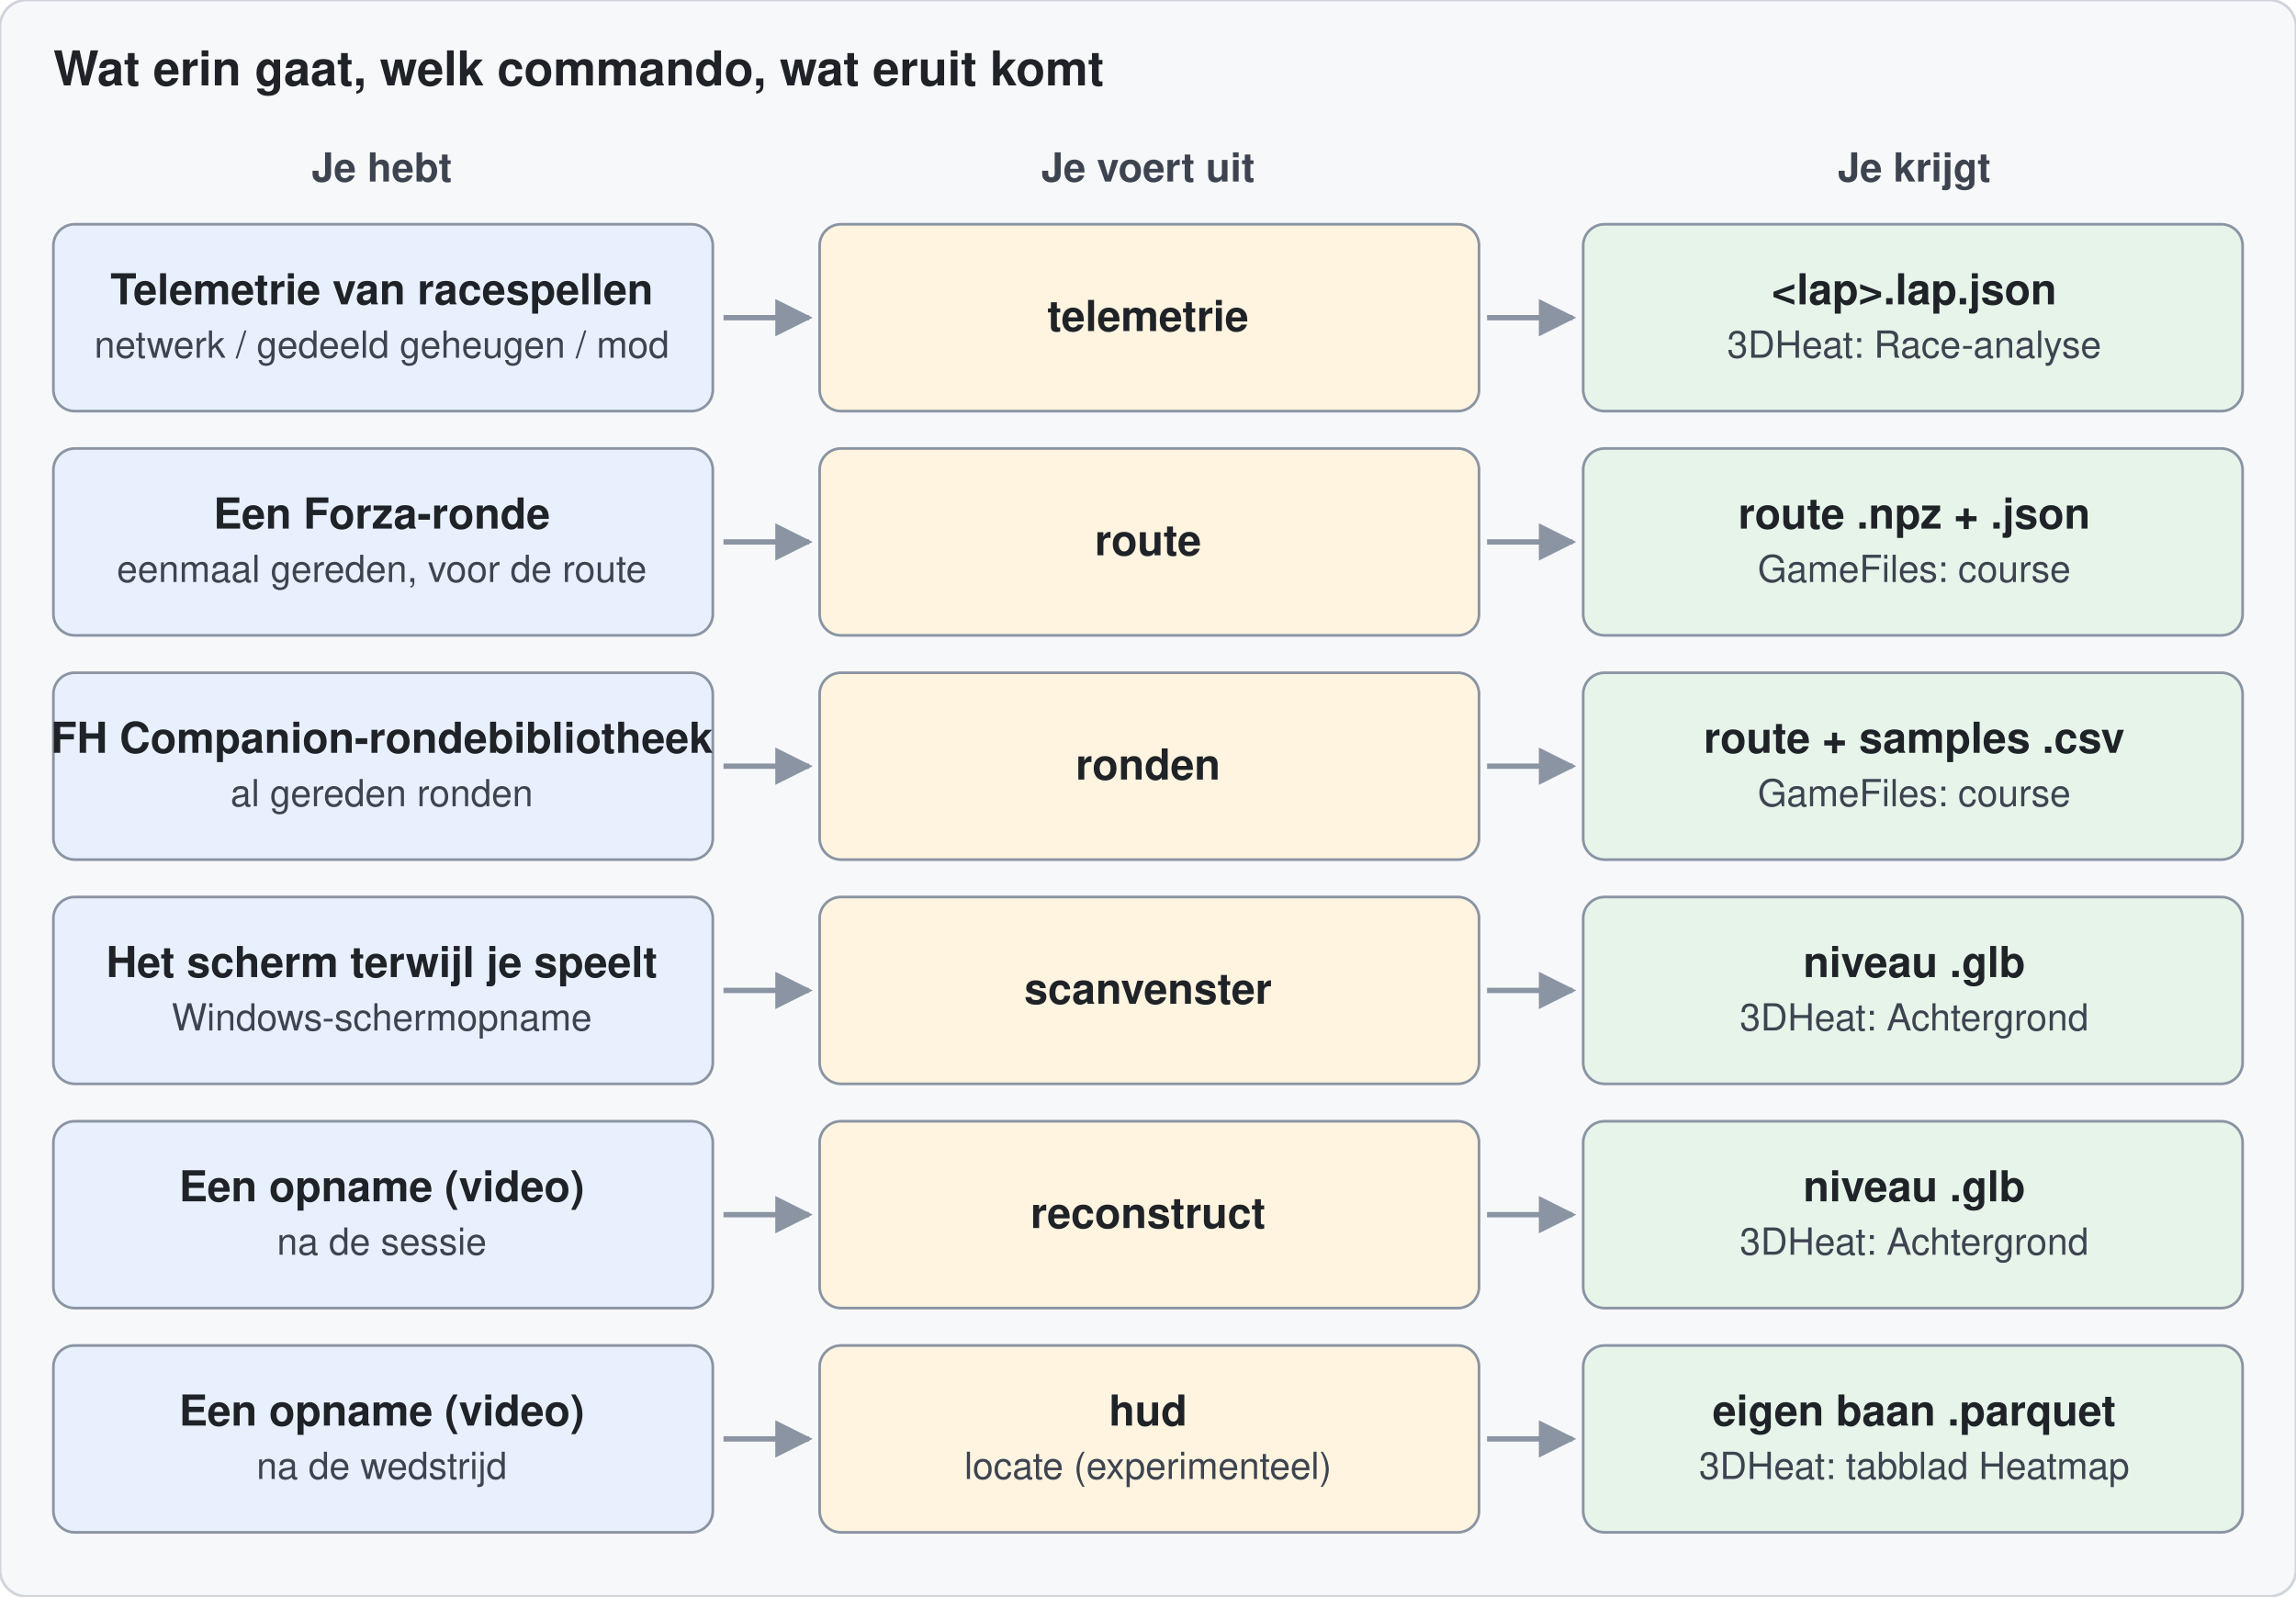
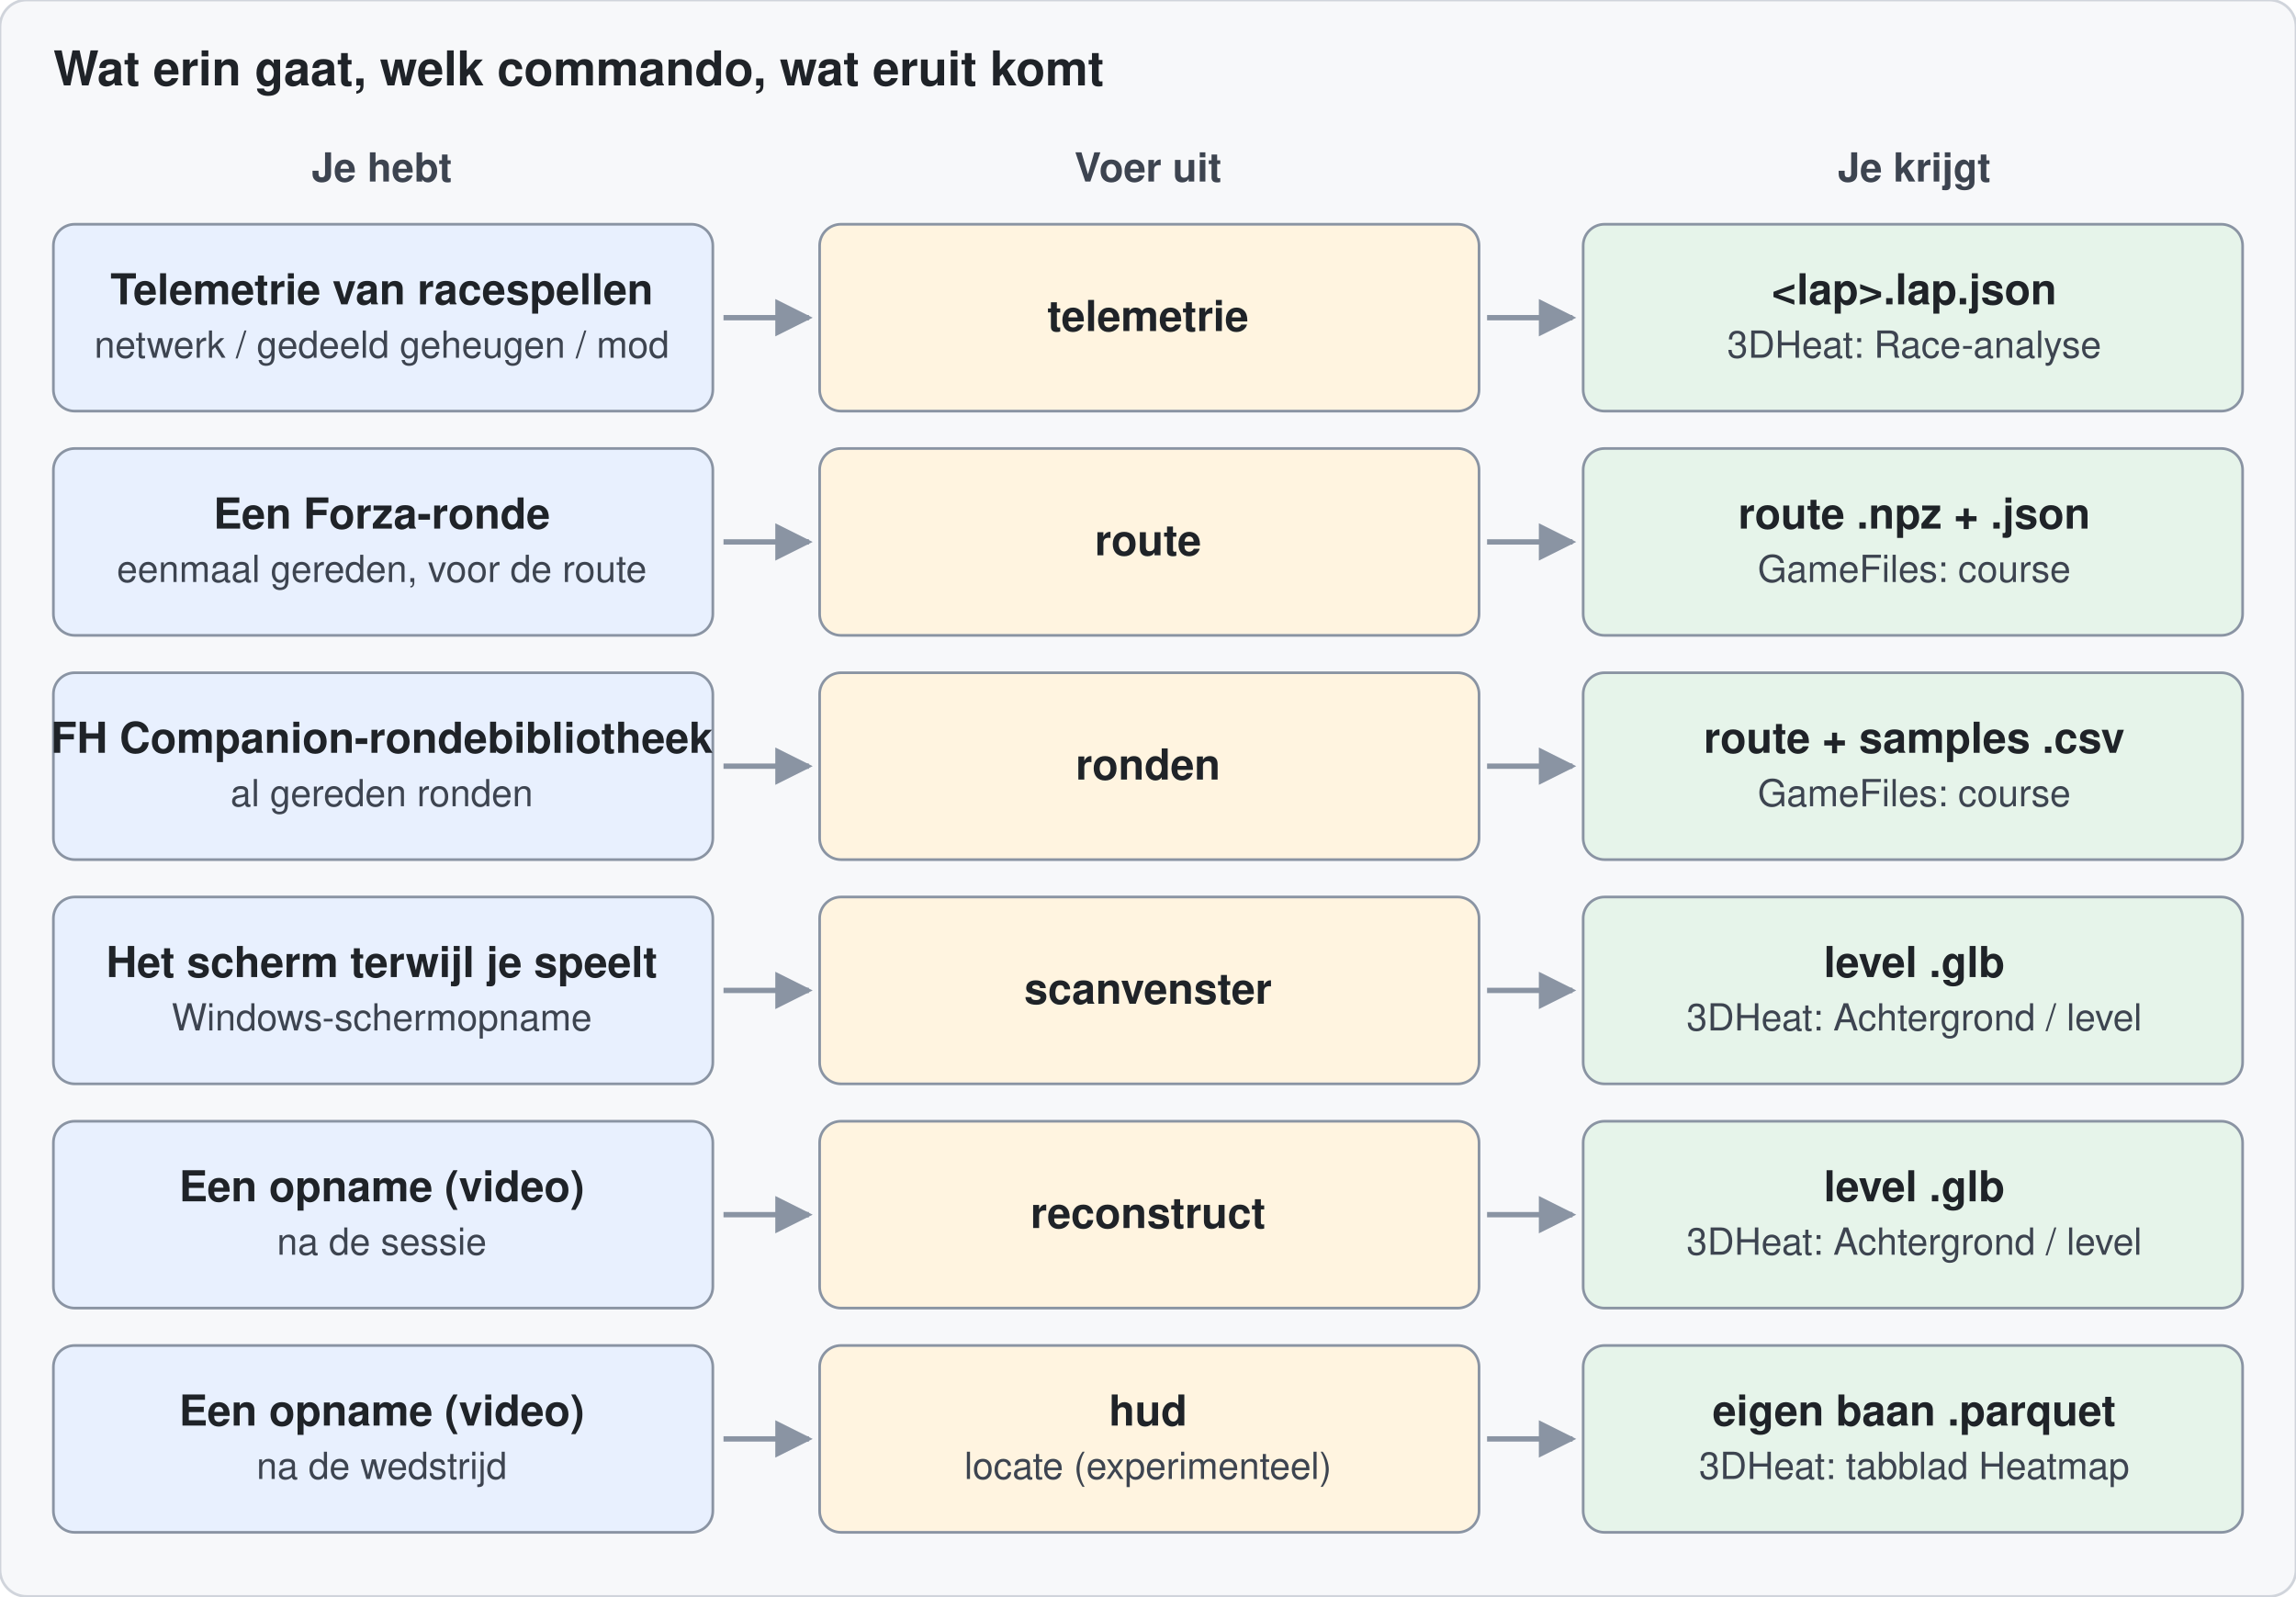
<svg xmlns="http://www.w3.org/2000/svg" width="860" height="598" viewBox="0 0 860 598" role="img" aria-label="What goes in, which command, what comes out">
  <rect width="860" height="598" rx="10" fill="#f7f8fa" stroke="#d0d4db" />
  <defs>
    <marker id="a" viewBox="0 0 10 10" refX="9" refY="5" markerWidth="7" markerHeight="7" orient="auto-start-reverse">
      <path d="M0,0 L10,5 L0,10 z" fill="#8a94a3" />
    </marker>
  </defs>
  <text x="20" y="32" font-family="Segoe UI,Helvetica,Arial,sans-serif" font-size="18" font-weight="600" fill="#1f2328" text-anchor="start">Wat erin gaat, welk commando, wat eruit komt</text>
  <text x="143" y="68" font-family="Segoe UI,Helvetica,Arial,sans-serif" font-size="15" font-weight="600" fill="#3d4450" text-anchor="middle">Je hebt</text>
-   <text x="430" y="68" font-family="Segoe UI,Helvetica,Arial,sans-serif" font-size="15" font-weight="600" fill="#3d4450" text-anchor="middle">Je voert uit</text>
+   <text x="430" y="68" font-family="Segoe UI,Helvetica,Arial,sans-serif" font-size="15" font-weight="600" fill="#3d4450" text-anchor="middle">Voer uit</text>
  <text x="717" y="68" font-family="Segoe UI,Helvetica,Arial,sans-serif" font-size="15" font-weight="600" fill="#3d4450" text-anchor="middle">Je krijgt</text>
  <rect x="20" y="84" width="247" height="70" rx="8" fill="#e8f0fe" stroke="#8a94a3" />
  <text x="143" y="114" font-family="Segoe UI,Helvetica,Arial,sans-serif" font-size="16" font-weight="600" fill="#1f2328" text-anchor="middle">Telemetrie van racespellen</text>
  <text x="143" y="134" font-family="Segoe UI,Helvetica,Arial,sans-serif" font-size="14" font-weight="400" fill="#3d4450" text-anchor="middle">netwerk / gedeeld geheugen / mod</text>
  <rect x="307" y="84" width="247" height="70" rx="8" fill="#fff4e0" stroke="#8a94a3" />
  <text x="430" y="124" font-family="Segoe UI,Helvetica,Arial,sans-serif" font-size="16" font-weight="600" fill="#1f2328" text-anchor="middle">telemetrie</text>
  <line x1="271" y1="119.0" x2="303" y2="119.0" stroke="#8a94a3" stroke-width="2" marker-end="url(#a)" />
  <rect x="593" y="84" width="247" height="70" rx="8" fill="#e6f4ea" stroke="#8a94a3" />
  <text x="717" y="114" font-family="Segoe UI,Helvetica,Arial,sans-serif" font-size="16" font-weight="600" fill="#1f2328" text-anchor="middle">&lt;lap&gt;.lap.json</text>
  <text x="717" y="134" font-family="Segoe UI,Helvetica,Arial,sans-serif" font-size="14" font-weight="400" fill="#3d4450" text-anchor="middle">3DHeat: Race-analyse</text>
  <line x1="557" y1="119.0" x2="589" y2="119.0" stroke="#8a94a3" stroke-width="2" marker-end="url(#a)" />
  <rect x="20" y="168" width="247" height="70" rx="8" fill="#e8f0fe" stroke="#8a94a3" />
  <text x="143" y="198" font-family="Segoe UI,Helvetica,Arial,sans-serif" font-size="16" font-weight="600" fill="#1f2328" text-anchor="middle">Een Forza-ronde</text>
  <text x="143" y="218" font-family="Segoe UI,Helvetica,Arial,sans-serif" font-size="14" font-weight="400" fill="#3d4450" text-anchor="middle">eenmaal gereden, voor de route</text>
  <rect x="307" y="168" width="247" height="70" rx="8" fill="#fff4e0" stroke="#8a94a3" />
  <text x="430" y="208" font-family="Segoe UI,Helvetica,Arial,sans-serif" font-size="16" font-weight="600" fill="#1f2328" text-anchor="middle">route</text>
  <line x1="271" y1="203.0" x2="303" y2="203.0" stroke="#8a94a3" stroke-width="2" marker-end="url(#a)" />
  <rect x="593" y="168" width="247" height="70" rx="8" fill="#e6f4ea" stroke="#8a94a3" />
  <text x="717" y="198" font-family="Segoe UI,Helvetica,Arial,sans-serif" font-size="16" font-weight="600" fill="#1f2328" text-anchor="middle">route .npz + .json</text>
  <text x="717" y="218" font-family="Segoe UI,Helvetica,Arial,sans-serif" font-size="14" font-weight="400" fill="#3d4450" text-anchor="middle">GameFiles: course</text>
  <line x1="557" y1="203.0" x2="589" y2="203.0" stroke="#8a94a3" stroke-width="2" marker-end="url(#a)" />
  <rect x="20" y="252" width="247" height="70" rx="8" fill="#e8f0fe" stroke="#8a94a3" />
  <text x="143" y="282" font-family="Segoe UI,Helvetica,Arial,sans-serif" font-size="16" font-weight="600" fill="#1f2328" text-anchor="middle">FH Companion-rondebibliotheek</text>
  <text x="143" y="302" font-family="Segoe UI,Helvetica,Arial,sans-serif" font-size="14" font-weight="400" fill="#3d4450" text-anchor="middle">al gereden ronden</text>
  <rect x="307" y="252" width="247" height="70" rx="8" fill="#fff4e0" stroke="#8a94a3" />
  <text x="430" y="292" font-family="Segoe UI,Helvetica,Arial,sans-serif" font-size="16" font-weight="600" fill="#1f2328" text-anchor="middle">ronden</text>
  <line x1="271" y1="287.0" x2="303" y2="287.0" stroke="#8a94a3" stroke-width="2" marker-end="url(#a)" />
  <rect x="593" y="252" width="247" height="70" rx="8" fill="#e6f4ea" stroke="#8a94a3" />
  <text x="717" y="282" font-family="Segoe UI,Helvetica,Arial,sans-serif" font-size="16" font-weight="600" fill="#1f2328" text-anchor="middle">route + samples .csv</text>
  <text x="717" y="302" font-family="Segoe UI,Helvetica,Arial,sans-serif" font-size="14" font-weight="400" fill="#3d4450" text-anchor="middle">GameFiles: course</text>
  <line x1="557" y1="287.0" x2="589" y2="287.0" stroke="#8a94a3" stroke-width="2" marker-end="url(#a)" />
  <rect x="20" y="336" width="247" height="70" rx="8" fill="#e8f0fe" stroke="#8a94a3" />
  <text x="143" y="366" font-family="Segoe UI,Helvetica,Arial,sans-serif" font-size="16" font-weight="600" fill="#1f2328" text-anchor="middle">Het scherm terwijl je speelt</text>
  <text x="143" y="386" font-family="Segoe UI,Helvetica,Arial,sans-serif" font-size="14" font-weight="400" fill="#3d4450" text-anchor="middle">Windows-schermopname</text>
  <rect x="307" y="336" width="247" height="70" rx="8" fill="#fff4e0" stroke="#8a94a3" />
  <text x="430" y="376" font-family="Segoe UI,Helvetica,Arial,sans-serif" font-size="16" font-weight="600" fill="#1f2328" text-anchor="middle">scanvenster</text>
  <line x1="271" y1="371.0" x2="303" y2="371.0" stroke="#8a94a3" stroke-width="2" marker-end="url(#a)" />
  <rect x="593" y="336" width="247" height="70" rx="8" fill="#e6f4ea" stroke="#8a94a3" />
-   <text x="717" y="366" font-family="Segoe UI,Helvetica,Arial,sans-serif" font-size="16" font-weight="600" fill="#1f2328" text-anchor="middle">niveau .glb</text>
-   <text x="717" y="386" font-family="Segoe UI,Helvetica,Arial,sans-serif" font-size="14" font-weight="400" fill="#3d4450" text-anchor="middle">3DHeat: Achtergrond</text>
+   <text x="717" y="366" font-family="Segoe UI,Helvetica,Arial,sans-serif" font-size="16" font-weight="600" fill="#1f2328" text-anchor="middle">level .glb</text>
+   <text x="717" y="386" font-family="Segoe UI,Helvetica,Arial,sans-serif" font-size="14" font-weight="400" fill="#3d4450" text-anchor="middle">3DHeat: Achtergrond / level</text>
  <line x1="557" y1="371.0" x2="589" y2="371.0" stroke="#8a94a3" stroke-width="2" marker-end="url(#a)" />
  <rect x="20" y="420" width="247" height="70" rx="8" fill="#e8f0fe" stroke="#8a94a3" />
  <text x="143" y="450" font-family="Segoe UI,Helvetica,Arial,sans-serif" font-size="16" font-weight="600" fill="#1f2328" text-anchor="middle">Een opname (video)</text>
  <text x="143" y="470" font-family="Segoe UI,Helvetica,Arial,sans-serif" font-size="14" font-weight="400" fill="#3d4450" text-anchor="middle">na de sessie</text>
  <rect x="307" y="420" width="247" height="70" rx="8" fill="#fff4e0" stroke="#8a94a3" />
  <text x="430" y="460" font-family="Segoe UI,Helvetica,Arial,sans-serif" font-size="16" font-weight="600" fill="#1f2328" text-anchor="middle">reconstruct</text>
  <line x1="271" y1="455.0" x2="303" y2="455.0" stroke="#8a94a3" stroke-width="2" marker-end="url(#a)" />
  <rect x="593" y="420" width="247" height="70" rx="8" fill="#e6f4ea" stroke="#8a94a3" />
-   <text x="717" y="450" font-family="Segoe UI,Helvetica,Arial,sans-serif" font-size="16" font-weight="600" fill="#1f2328" text-anchor="middle">niveau .glb</text>
-   <text x="717" y="470" font-family="Segoe UI,Helvetica,Arial,sans-serif" font-size="14" font-weight="400" fill="#3d4450" text-anchor="middle">3DHeat: Achtergrond</text>
+   <text x="717" y="450" font-family="Segoe UI,Helvetica,Arial,sans-serif" font-size="16" font-weight="600" fill="#1f2328" text-anchor="middle">level .glb</text>
+   <text x="717" y="470" font-family="Segoe UI,Helvetica,Arial,sans-serif" font-size="14" font-weight="400" fill="#3d4450" text-anchor="middle">3DHeat: Achtergrond / level</text>
  <line x1="557" y1="455.0" x2="589" y2="455.0" stroke="#8a94a3" stroke-width="2" marker-end="url(#a)" />
  <rect x="20" y="504" width="247" height="70" rx="8" fill="#e8f0fe" stroke="#8a94a3" />
  <text x="143" y="534" font-family="Segoe UI,Helvetica,Arial,sans-serif" font-size="16" font-weight="600" fill="#1f2328" text-anchor="middle">Een opname (video)</text>
  <text x="143" y="554" font-family="Segoe UI,Helvetica,Arial,sans-serif" font-size="14" font-weight="400" fill="#3d4450" text-anchor="middle">na de wedstrijd</text>
  <rect x="307" y="504" width="247" height="70" rx="8" fill="#fff4e0" stroke="#8a94a3" />
  <text x="430" y="534" font-family="Segoe UI,Helvetica,Arial,sans-serif" font-size="16" font-weight="600" fill="#1f2328" text-anchor="middle">hud</text>
  <text x="430" y="554" font-family="Segoe UI,Helvetica,Arial,sans-serif" font-size="14" font-weight="400" fill="#3d4450" text-anchor="middle">locate (experimenteel)</text>
  <line x1="271" y1="539.0" x2="303" y2="539.0" stroke="#8a94a3" stroke-width="2" marker-end="url(#a)" />
  <rect x="593" y="504" width="247" height="70" rx="8" fill="#e6f4ea" stroke="#8a94a3" />
  <text x="717" y="534" font-family="Segoe UI,Helvetica,Arial,sans-serif" font-size="16" font-weight="600" fill="#1f2328" text-anchor="middle">eigen baan .parquet</text>
  <text x="717" y="554" font-family="Segoe UI,Helvetica,Arial,sans-serif" font-size="14" font-weight="400" fill="#3d4450" text-anchor="middle">3DHeat: tabblad Heatmap</text>
  <line x1="557" y1="539.0" x2="589" y2="539.0" stroke="#8a94a3" stroke-width="2" marker-end="url(#a)" />
</svg>
